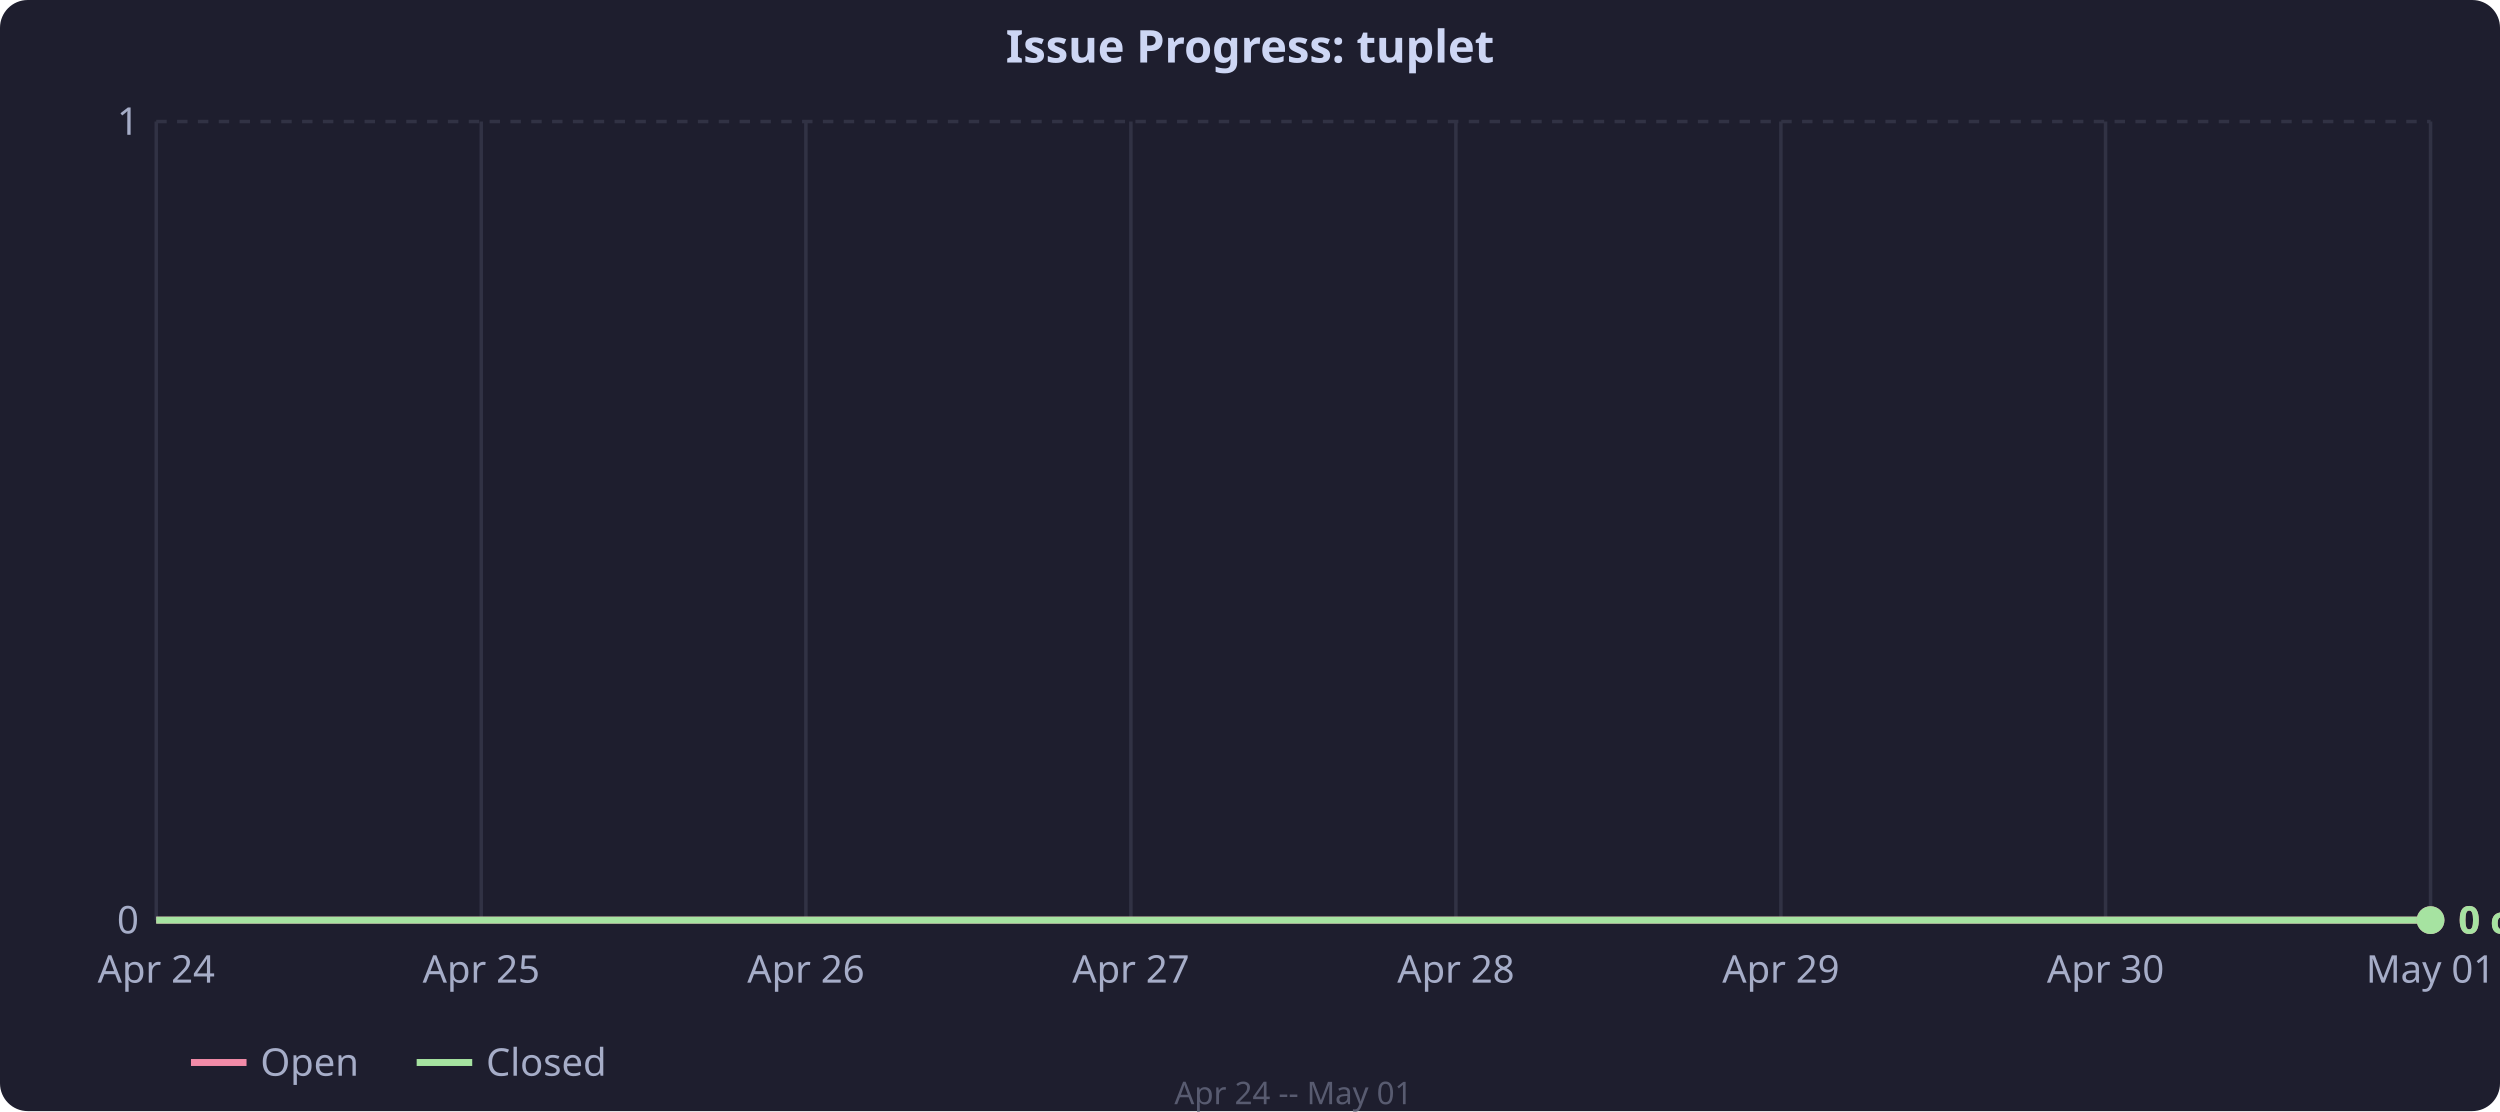
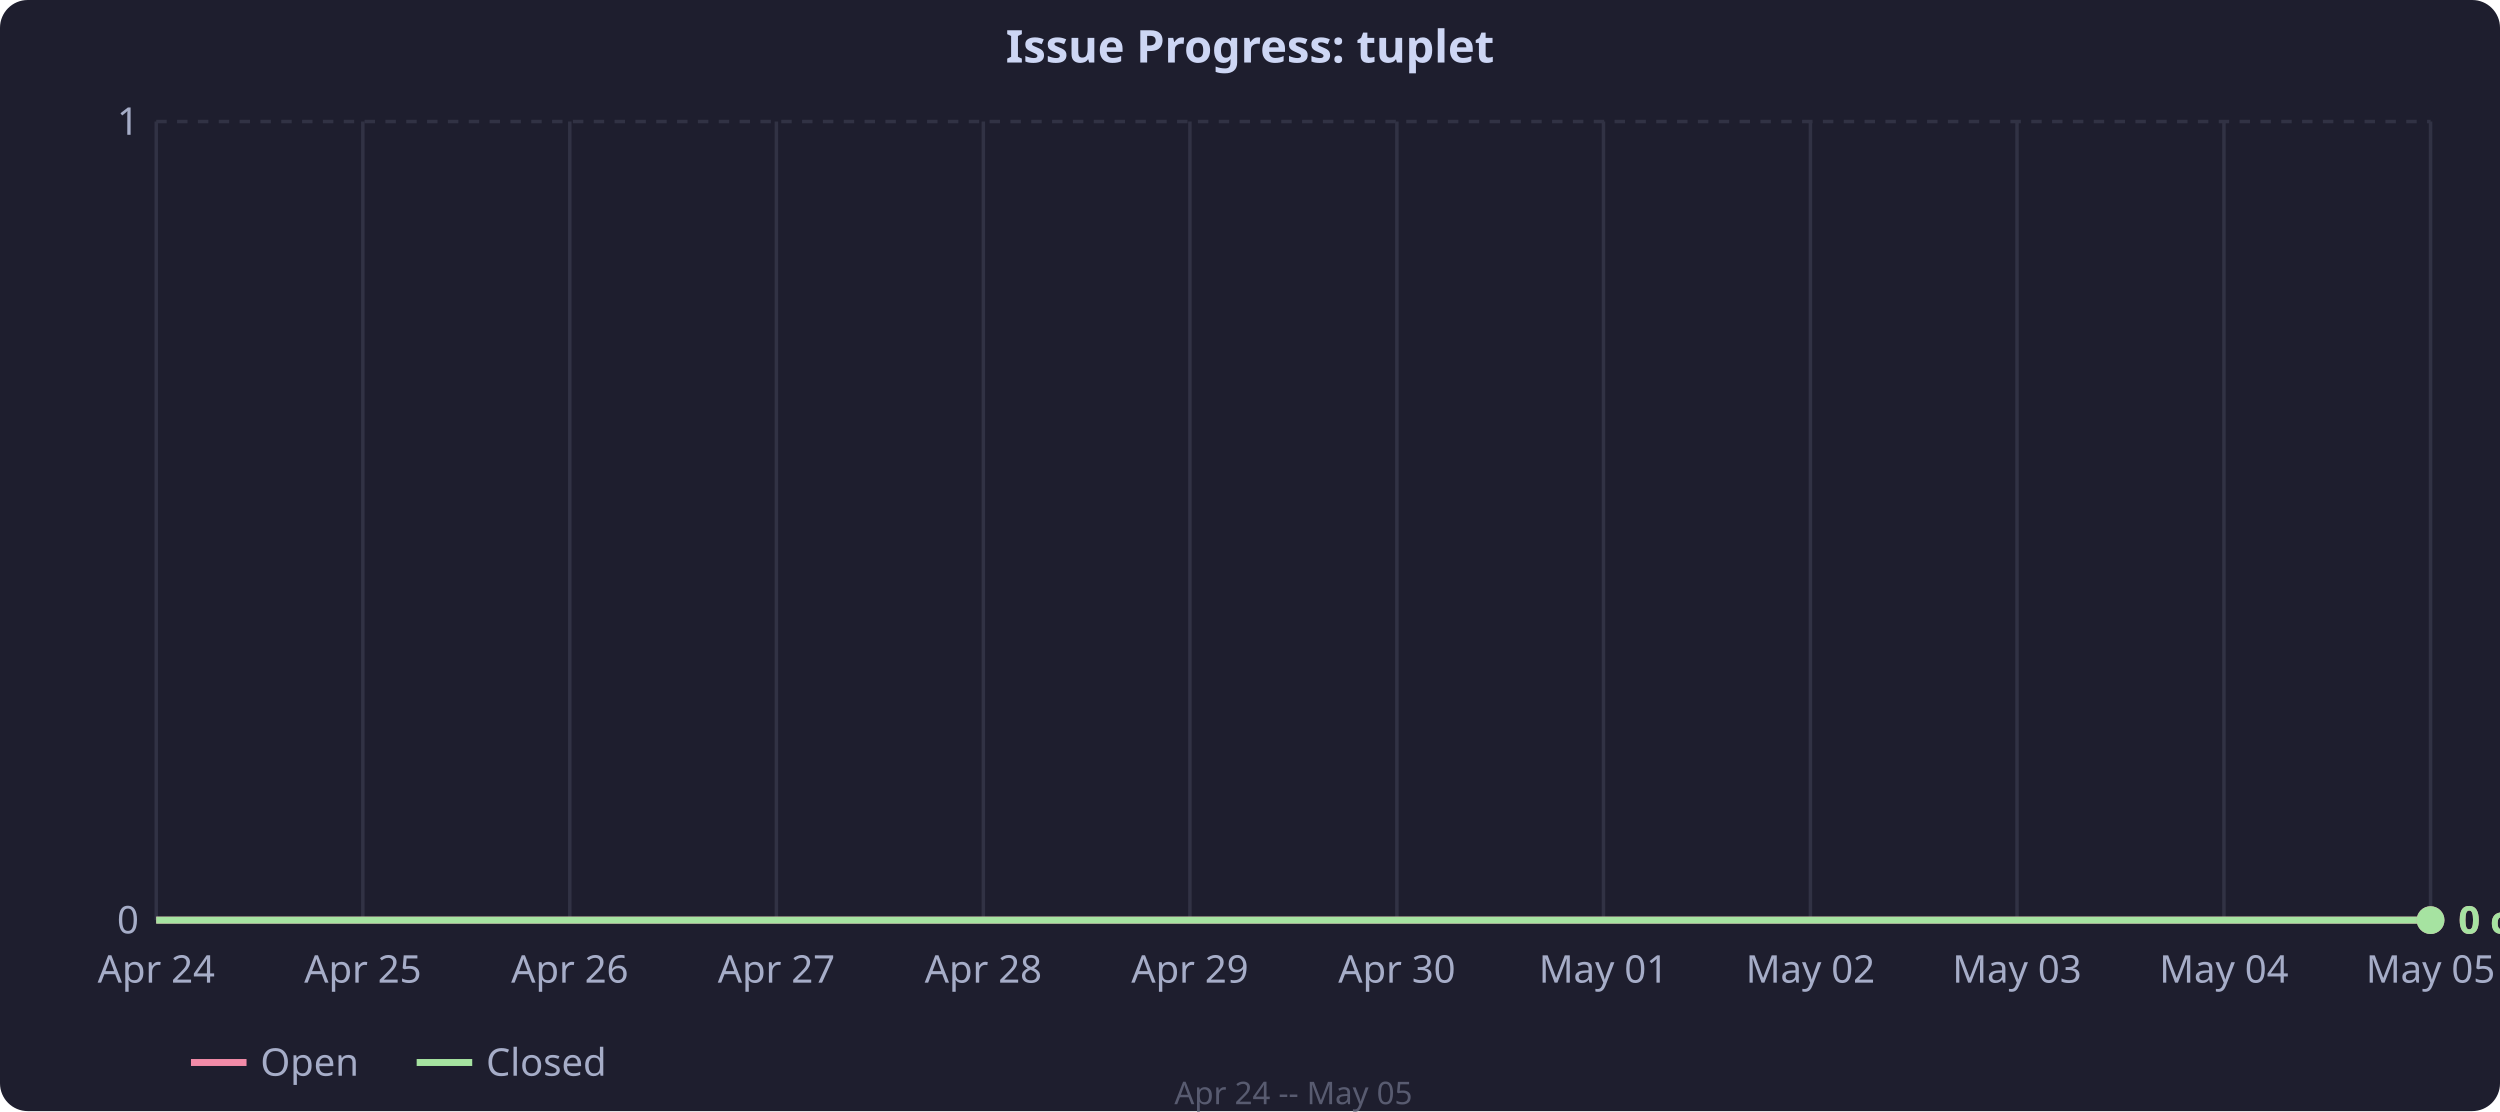
<svg xmlns="http://www.w3.org/2000/svg" viewBox="0 0 720 320" style="font-family: system-ui, sans-serif; font-size: 11px; color: #cdd6f4;">
  <rect width="720" height="320" fill="#1e1e2e" rx="8" />
  <line x1="45" y1="265.0" x2="700" y2="265.0" stroke="#313244" stroke-dasharray="3,3" />
  <text x="40" y="265.0" fill="#a6adc8" text-anchor="end" dominant-baseline="middle">0</text>
  <line x1="45" y1="35.0" x2="700" y2="35.0" stroke="#313244" stroke-dasharray="3,3" />
  <text x="40" y="35.0" fill="#a6adc8" text-anchor="end" dominant-baseline="middle">1</text>
  <text x="45.0" y="283" fill="#a6adc8" text-anchor="middle">Apr 24</text>
  <line x1="45.0" y1="35" x2="45.0" y2="265" stroke="#313244" />
-   <text x="138.6" y="283" fill="#a6adc8" text-anchor="middle">Apr 25</text>
-   <line x1="138.6" y1="35" x2="138.6" y2="265" stroke="#313244" />
-   <text x="232.1" y="283" fill="#a6adc8" text-anchor="middle">Apr 26</text>
-   <line x1="232.1" y1="35" x2="232.1" y2="265" stroke="#313244" />
-   <text x="325.7" y="283" fill="#a6adc8" text-anchor="middle">Apr 27</text>
-   <line x1="325.7" y1="35" x2="325.7" y2="265" stroke="#313244" />
-   <text x="419.3" y="283" fill="#a6adc8" text-anchor="middle">Apr 28</text>
-   <line x1="419.3" y1="35" x2="419.3" y2="265" stroke="#313244" />
-   <text x="512.9" y="283" fill="#a6adc8" text-anchor="middle">Apr 29</text>
-   <line x1="512.9" y1="35" x2="512.9" y2="265" stroke="#313244" />
-   <text x="606.4" y="283" fill="#a6adc8" text-anchor="middle">Apr 30</text>
-   <line x1="606.4" y1="35" x2="606.4" y2="265" stroke="#313244" />
-   <text x="700.0" y="283" fill="#a6adc8" text-anchor="middle">May 01</text>
+   <text x="104.5" y="283" fill="#a6adc8" text-anchor="middle">Apr 25</text>
+   <line x1="104.5" y1="35" x2="104.5" y2="265" stroke="#313244" />
+   <text x="164.1" y="283" fill="#a6adc8" text-anchor="middle">Apr 26</text>
+   <line x1="164.1" y1="35" x2="164.1" y2="265" stroke="#313244" />
+   <text x="223.6" y="283" fill="#a6adc8" text-anchor="middle">Apr 27</text>
+   <line x1="223.6" y1="35" x2="223.6" y2="265" stroke="#313244" />
+   <text x="283.2" y="283" fill="#a6adc8" text-anchor="middle">Apr 28</text>
+   <line x1="283.2" y1="35" x2="283.2" y2="265" stroke="#313244" />
+   <text x="342.7" y="283" fill="#a6adc8" text-anchor="middle">Apr 29</text>
+   <line x1="342.7" y1="35" x2="342.7" y2="265" stroke="#313244" />
+   <text x="402.3" y="283" fill="#a6adc8" text-anchor="middle">Apr 30</text>
+   <line x1="402.3" y1="35" x2="402.3" y2="265" stroke="#313244" />
+   <text x="461.8" y="283" fill="#a6adc8" text-anchor="middle">May 01</text>
+   <line x1="461.8" y1="35" x2="461.8" y2="265" stroke="#313244" />
+   <text x="521.4" y="283" fill="#a6adc8" text-anchor="middle">May 02</text>
+   <line x1="521.4" y1="35" x2="521.4" y2="265" stroke="#313244" />
+   <text x="580.9" y="283" fill="#a6adc8" text-anchor="middle">May 03</text>
+   <line x1="580.9" y1="35" x2="580.9" y2="265" stroke="#313244" />
+   <text x="640.5" y="283" fill="#a6adc8" text-anchor="middle">May 04</text>
+   <line x1="640.5" y1="35" x2="640.5" y2="265" stroke="#313244" />
+   <text x="700.0" y="283" fill="#a6adc8" text-anchor="middle">May 05</text>
  <line x1="700.0" y1="35" x2="700.0" y2="265" stroke="#313244" />
-   <polygon fill="rgba(243,139,168,0.08)" points="45.0,265.0 138.6,265.0 232.1,265.0 325.7,265.0 419.3,265.0 512.9,265.0 606.4,265.0 700.0,265.0 700.0,265.0 45.0,265.0" />
-   <polyline fill="none" stroke="#f38ba8" stroke-width="2" stroke-linejoin="round" points="45.0,265.0 138.6,265.0 232.1,265.0 325.7,265.0 419.3,265.0 512.9,265.0 606.4,265.0 700.0,265.0" />
-   <polygon fill="rgba(166,227,161,0.08)" points="45.0,265.0 138.6,265.0 232.1,265.0 325.7,265.0 419.3,265.0 512.9,265.0 606.4,265.0 700.0,265.0 700.0,265.0 45.0,265.0" />
-   <polyline fill="none" stroke="#a6e3a1" stroke-width="2" stroke-linejoin="round" points="45.0,265.0 138.6,265.0 232.1,265.0 325.7,265.0 419.3,265.0 512.9,265.0 606.4,265.0 700.0,265.0" />
+   <polygon fill="rgba(243,139,168,0.08)" points="45.0,265.0 104.5,265.0 164.1,265.0 223.6,265.0 283.2,265.0 342.7,265.0 402.3,265.0 461.8,265.0 521.4,265.0 580.9,265.0 640.5,265.0 700.0,265.0 700.0,265.0 45.0,265.0" />
+   <polyline fill="none" stroke="#f38ba8" stroke-width="2" stroke-linejoin="round" points="45.0,265.0 104.5,265.0 164.1,265.0 223.6,265.0 283.2,265.0 342.7,265.0 402.3,265.0 461.8,265.0 521.4,265.0 580.9,265.0 640.5,265.0 700.0,265.0" />
+   <polygon fill="rgba(166,227,161,0.08)" points="45.0,265.0 104.5,265.0 164.1,265.0 223.6,265.0 283.2,265.0 342.7,265.0 402.3,265.0 461.8,265.0 521.4,265.0 580.9,265.0 640.5,265.0 700.0,265.0 700.0,265.0 45.0,265.0" />
+   <polyline fill="none" stroke="#a6e3a1" stroke-width="2" stroke-linejoin="round" points="45.0,265.0 104.5,265.0 164.1,265.0 223.6,265.0 283.2,265.0 342.7,265.0 402.3,265.0 461.8,265.0 521.4,265.0 580.9,265.0 640.5,265.0 700.0,265.0" />
  <circle cx="700.0" cy="265.0" r="4" fill="#f38ba8" />
  <circle cx="700.0" cy="265.0" r="4" fill="#a6e3a1" />
  <text x="708.0" y="265.0" fill="#f38ba8" text-anchor="start" dominant-baseline="middle" font-size="11px" font-weight="600">0 open</text>
  <text x="708.0" y="265.0" fill="#a6e3a1" text-anchor="start" dominant-baseline="middle" font-size="11px" font-weight="600">0 closed</text>
  <text x="360" y="18" fill="#cdd6f4" text-anchor="middle" font-size="13px" font-weight="600">Issue Progress: tuplet</text>
  <line x1="55" y1="306" x2="71" y2="306" stroke="#f38ba8" stroke-width="2" />
  <text x="75" y="306" fill="#a6adc8" dominant-baseline="middle">Open</text>
  <line x1="120" y1="306" x2="136" y2="306" stroke="#a6e3a1" stroke-width="2" />
  <text x="140" y="306" fill="#a6adc8" dominant-baseline="middle">Closed</text>
-   <text x="372.5" y="318" fill="#585b70" text-anchor="middle" font-size="9px">Apr 24 -- May 01</text>
+   <text x="372.5" y="318" fill="#585b70" text-anchor="middle" font-size="9px">Apr 24 -- May 05</text>
</svg>
